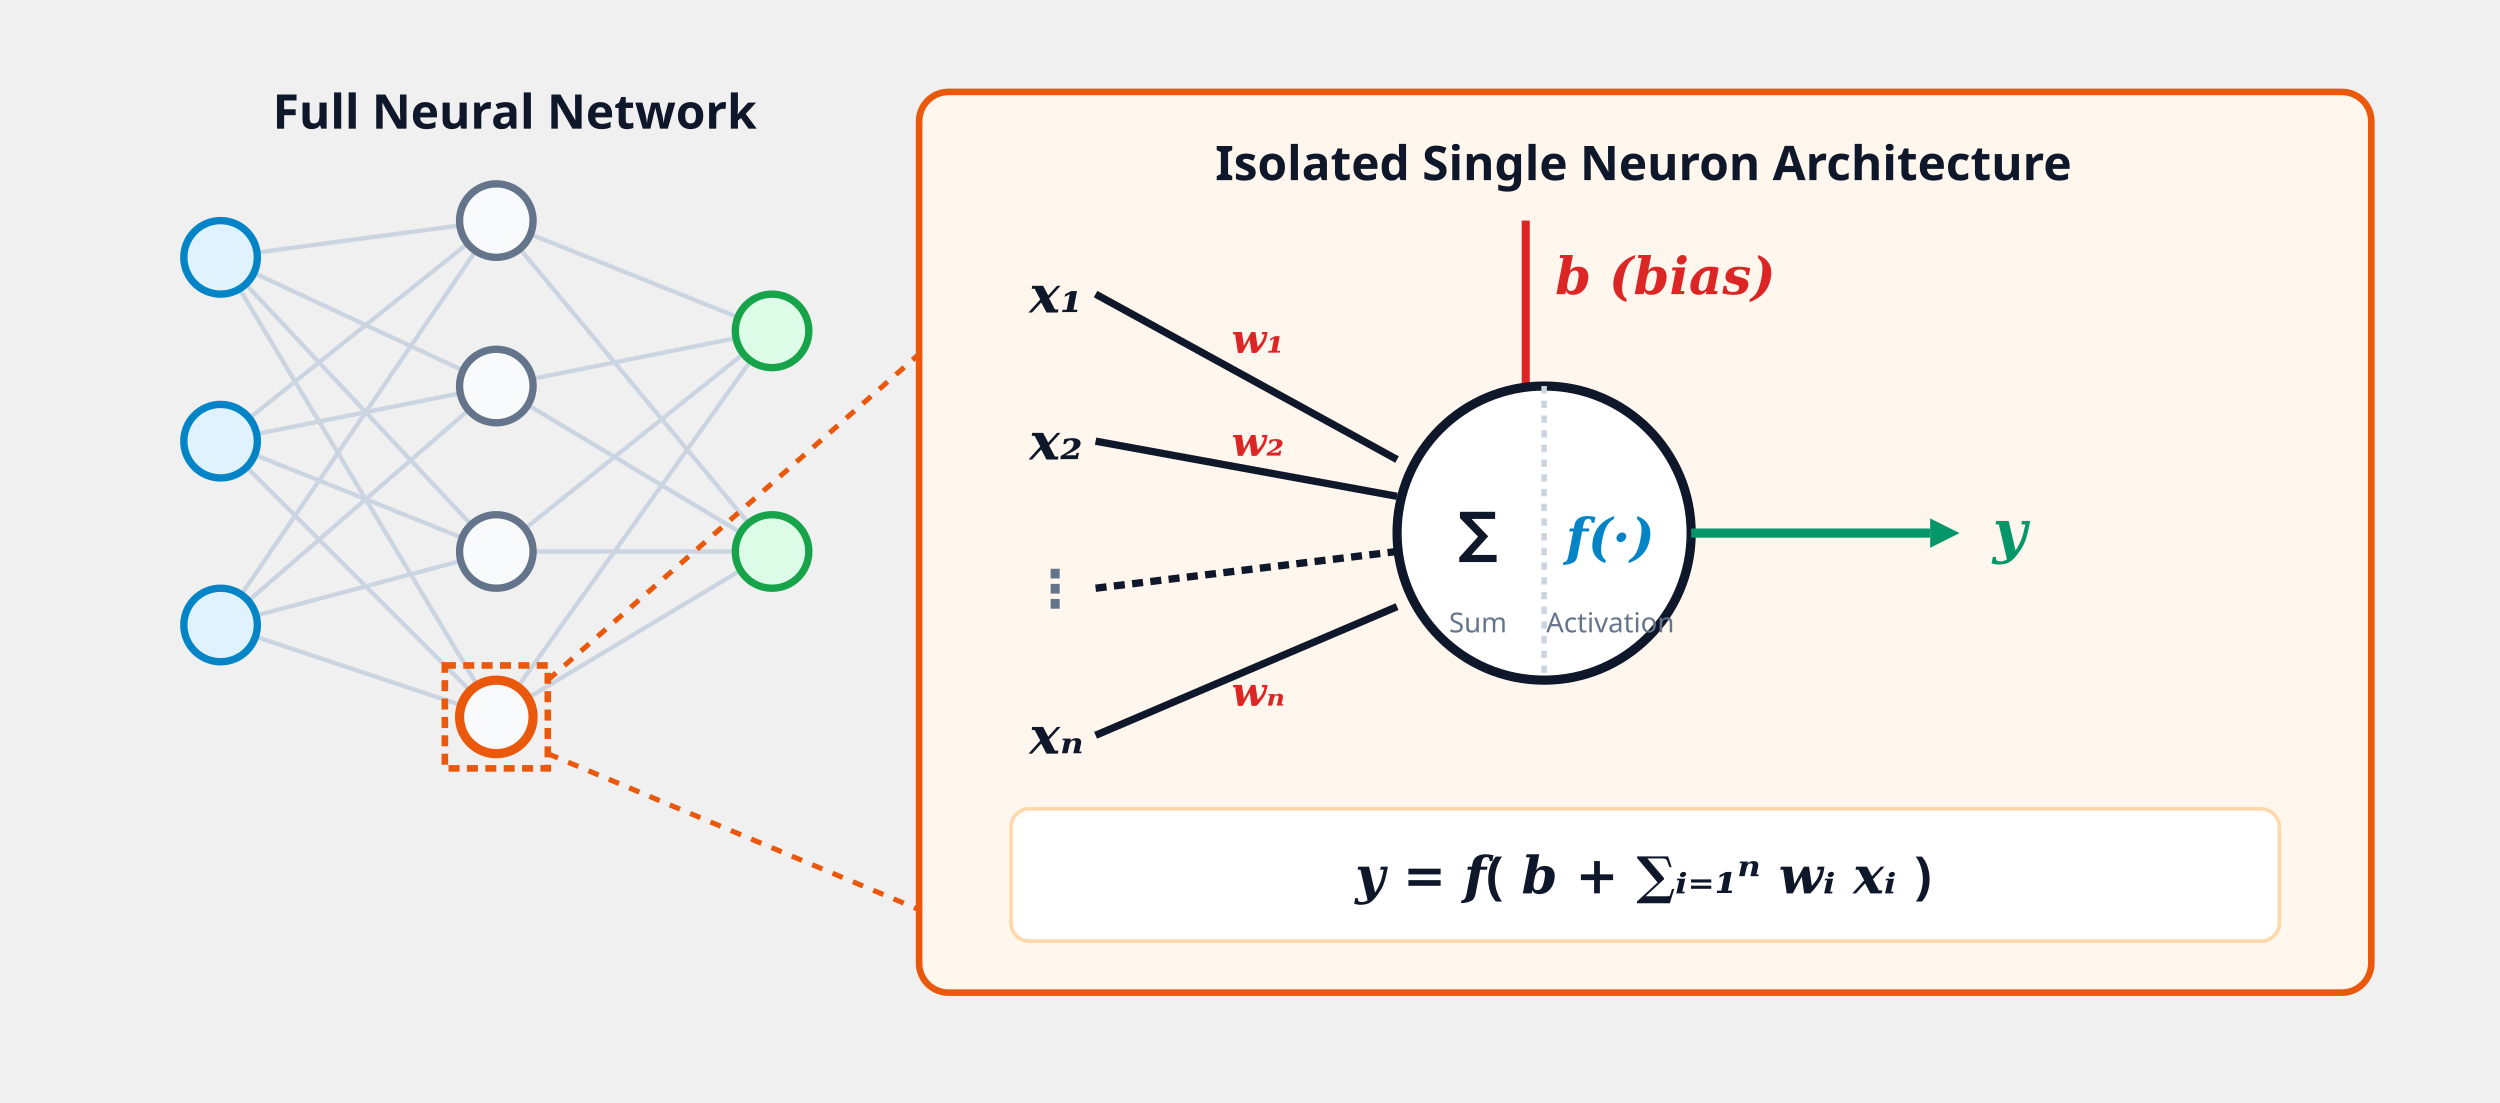
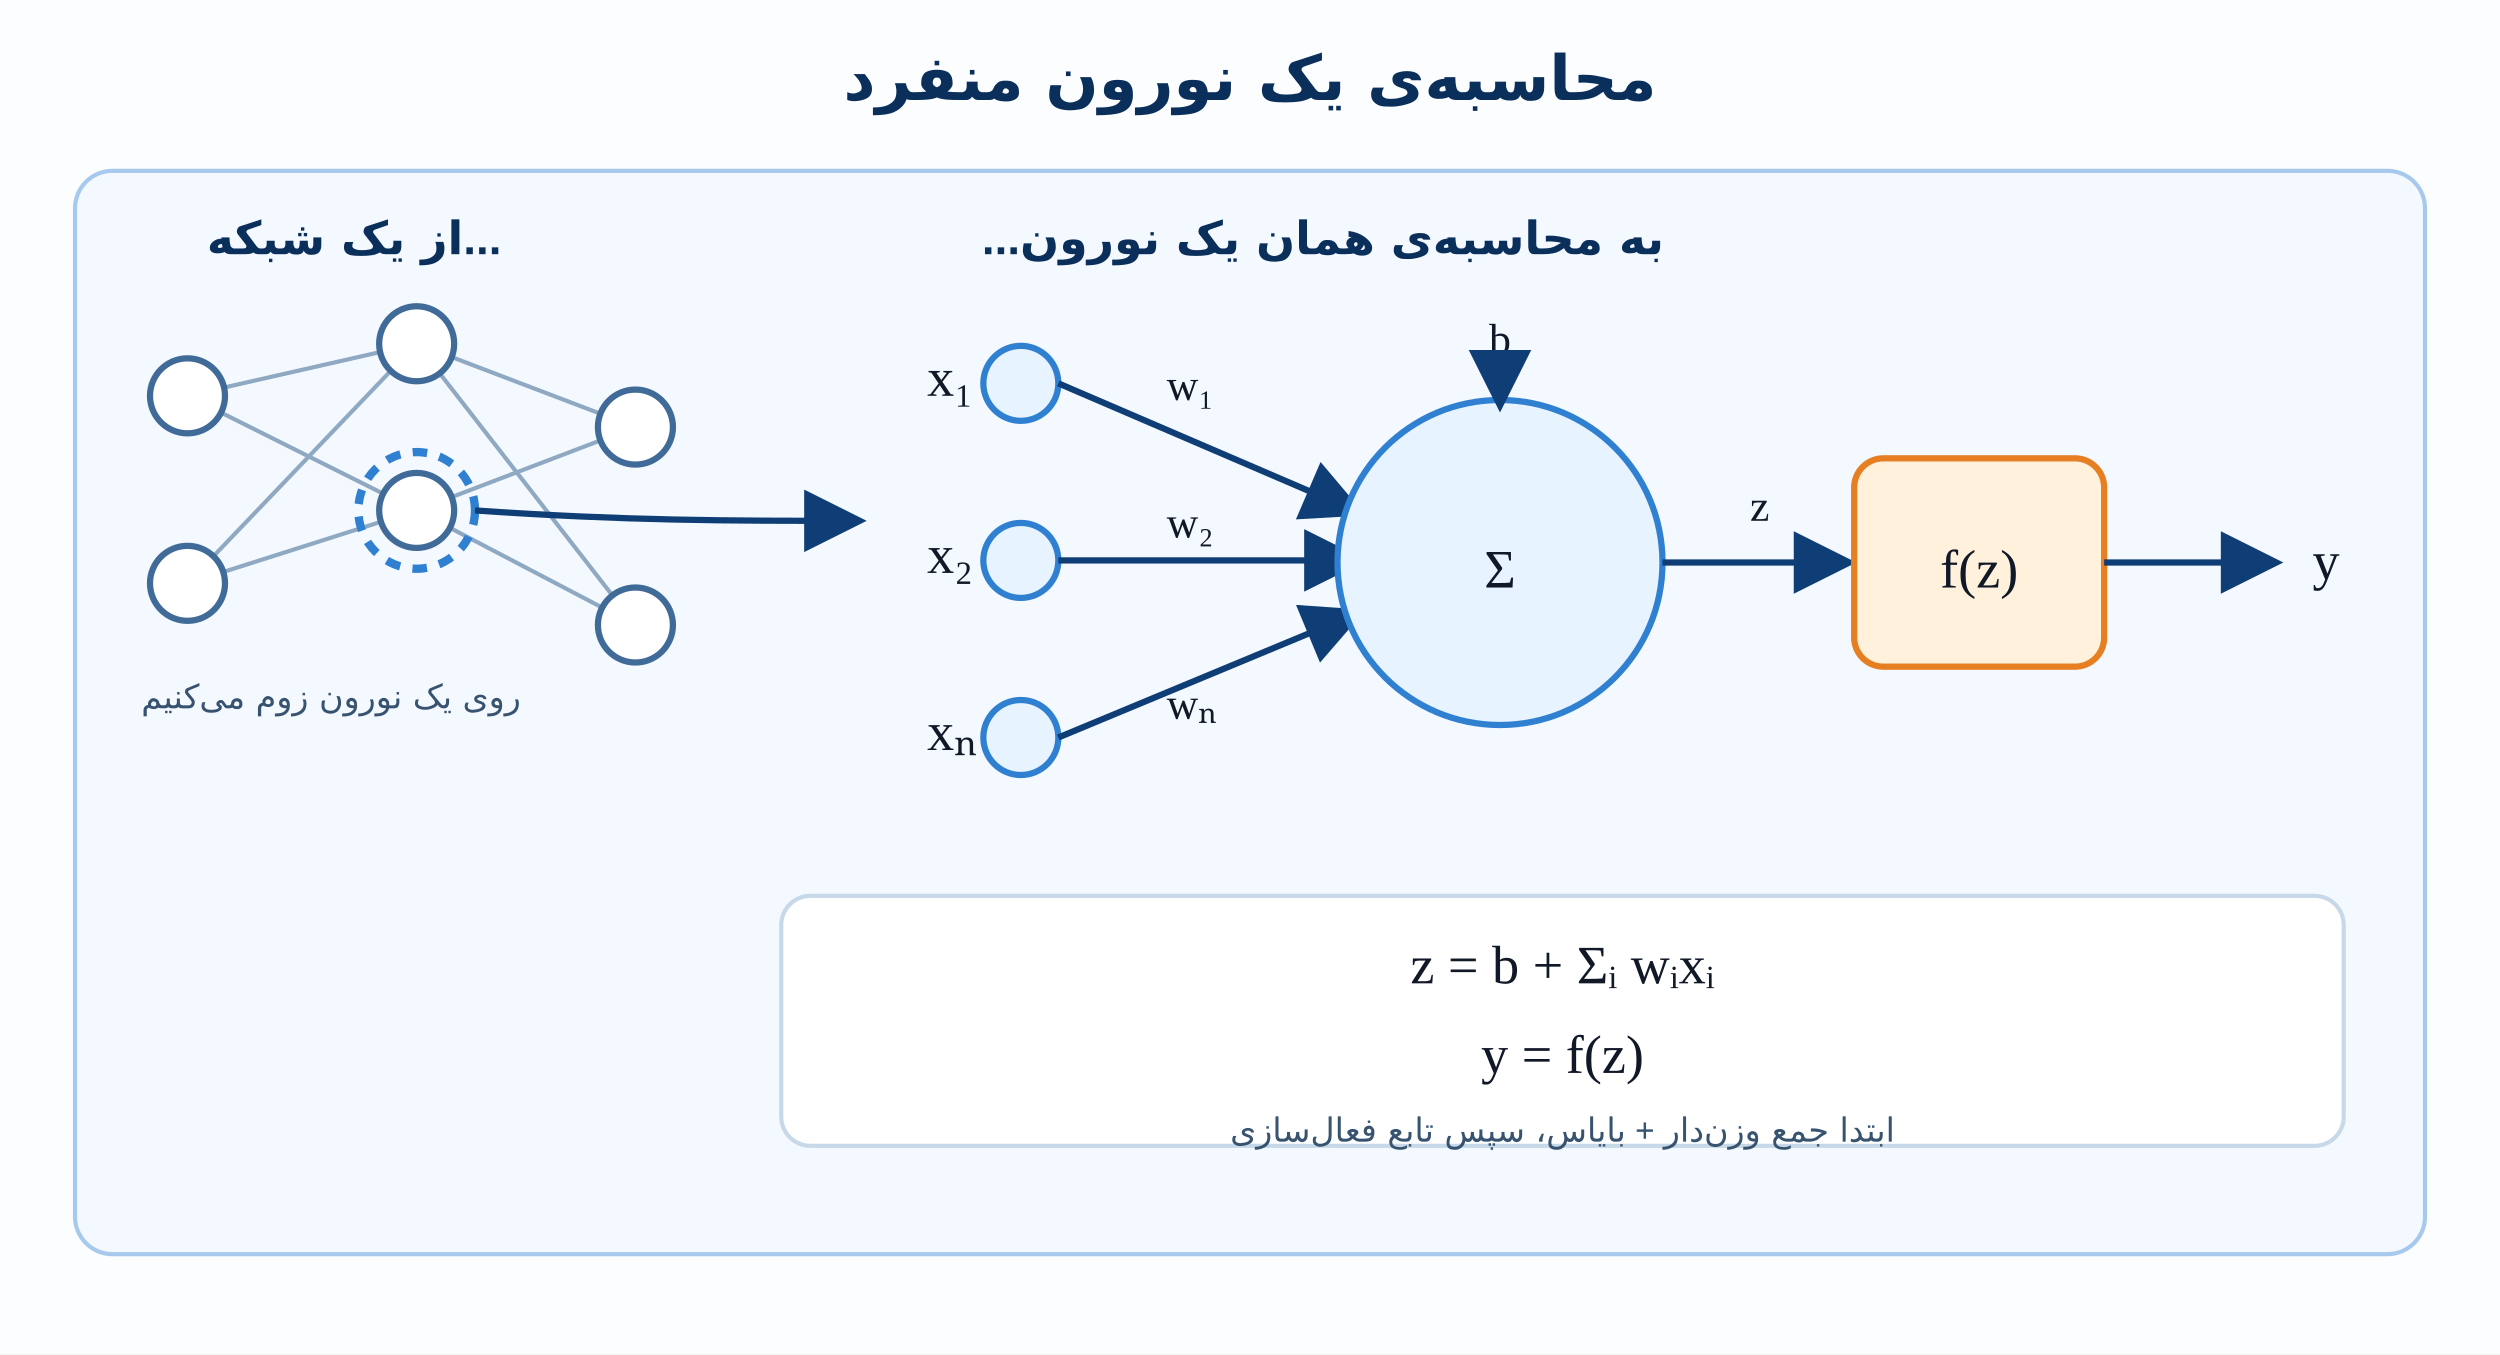
- <svg xmlns="http://www.w3.org/2000/svg" viewBox="0 0 680 300" style="width:100%; max-width:680px; height:auto; display:block; margin:auto; background:#ffffff; border:1px solid #e2e8f0; border-radius:8px;">
-   <style>
-     .net-lbl { font-family: system-ui, sans-serif; font-size: 13px; font-weight: bold; fill: #0f172a; }
-     .node-text { font-family: system-ui, sans-serif; font-size: 11px; fill: #334155; }
-     .math-text { font-family: "DejaVu Serif", "Times New Roman", serif; font-style: italic; font-weight: bold; }
-   </style>
-   <g transform="translate(30, 20)">
-     <text x="110" y="15" text-anchor="middle" class="net-lbl">Full Neural Network</text>
-     <g stroke="#cbd5e1" stroke-width="1.2">
-       <line x1="30" y1="50" x2="105" y2="40" />
-       <line x1="30" y1="50" x2="105" y2="85" />
-       <line x1="30" y1="50" x2="105" y2="130" />
-       <line x1="30" y1="50" x2="105" y2="175" />
-       <line x1="30" y1="100" x2="105" y2="40" />
-       <line x1="30" y1="100" x2="105" y2="85" />
-       <line x1="30" y1="100" x2="105" y2="130" />
-       <line x1="30" y1="100" x2="105" y2="175" />
-       <line x1="30" y1="150" x2="105" y2="40" />
-       <line x1="30" y1="150" x2="105" y2="85" />
-       <line x1="30" y1="150" x2="105" y2="130" />
-       <line x1="30" y1="150" x2="105" y2="175" />
-       <line x1="105" y1="40" x2="180" y2="70" />
-       <line x1="105" y1="40" x2="180" y2="130" />
-       <line x1="105" y1="85" x2="180" y2="70" />
-       <line x1="105" y1="85" x2="180" y2="130" />
-       <line x1="105" y1="130" x2="180" y2="70" />
-       <line x1="105" y1="130" x2="180" y2="130" />
-       <line x1="105" y1="175" x2="180" y2="70" />
-       <line x1="105" y1="175" x2="180" y2="130" />
-     </g>
-     <circle cx="30" cy="50" r="10" fill="#e0f2fe" stroke="#0284c7" stroke-width="2" />
-     <circle cx="30" cy="100" r="10" fill="#e0f2fe" stroke="#0284c7" stroke-width="2" />
-     <circle cx="30" cy="150" r="10" fill="#e0f2fe" stroke="#0284c7" stroke-width="2" />
-     <circle cx="105" cy="40" r="10" fill="#f8fafc" stroke="#64748b" stroke-width="2" />
-     <circle cx="105" cy="85" r="10" fill="#f8fafc" stroke="#64748b" stroke-width="2" />
-     <circle cx="105" cy="130" r="10" fill="#f8fafc" stroke="#64748b" stroke-width="2" />
-     <circle cx="105" cy="175" r="10" fill="#f8fafc" stroke="#ea580c" stroke-width="2.5" />
-     <rect x="91" y="161" width="28" height="28" fill="none" stroke="#ea580c" stroke-width="1.8" stroke-dasharray="3 2" />
-     <circle cx="180" cy="70" r="10" fill="#dcfce7" stroke="#16a34a" stroke-width="2" />
-     <circle cx="180" cy="130" r="10" fill="#dcfce7" stroke="#16a34a" stroke-width="2" />
-     <line x1="119" y1="165" x2="250" y2="50" stroke="#ea580c" stroke-width="1.4" stroke-dasharray="3 3" />
-     <line x1="119" y1="185" x2="250" y2="240" stroke="#ea580c" stroke-width="1.4" stroke-dasharray="3 3" />
+ <svg xmlns="http://www.w3.org/2000/svg" width="1200" height="650" viewBox="0 0 1200 650">
+   <defs>
+     <marker id="arrow" markerWidth="10" markerHeight="10" refX="8" refY="5" orient="auto" markerUnits="strokeWidth">
+       <path d="M0,0 L10,5 L0,10 z" fill="#0f3d75" />
+     </marker>
+     <style>
+       .bg { fill:#fbfdff; }
+       .panel { fill:#f4f9ff; stroke:#a7c9ee; stroke-width:2; }
+       .panel2 { fill:#fffaf2; stroke:#efc47d; stroke-width:2; }
+       .title { font:700 30px Arial,sans-serif; fill:#0b2f5b; }
+       .h { font:700 22px Arial,sans-serif; fill:#0b2f5b; }
+       .t { font:18px Arial,sans-serif; fill:#1f3550; }
+       .small { font:16px Arial,sans-serif; fill:#37536f; }
+       .math { font:26px "Times New Roman",serif; fill:#111827; }
+       .maths { font:21px "Times New Roman",serif; fill:#111827; }
+       .line { stroke:#0f3d75; stroke-width:3; fill:none; }
+       .soft { stroke:#8fa9c2; stroke-width:2; fill:none; }
+       .accent { fill:#e7f3ff; stroke:#2f80d1; stroke-width:3; }
+       .orange { fill:#fff1dc; stroke:#e67e22; stroke-width:3; }
+       .label { font:700 18px Arial,sans-serif; fill:#0f3d75; }
+       .rtl { direction:rtl; unicode-bidi:bidi-override; }
+     </style>
+   </defs>
+   <rect class="bg" x="0" y="0" width="1200" height="650" />
+   <text x="600" y="48" text-anchor="middle" class="title">محاسبه‌ی یک نورون منفرد</text>
+   <rect x="36" y="82" width="1128" height="520" rx="18" class="panel" />
+   <text x="170" y="122" text-anchor="middle" class="h">از یک شبکه...</text>
+   <g class="soft">
+     <line x1="90" y1="190" x2="200" y2="165" />
+     <line x1="90" y1="190" x2="200" y2="245" />
+     <line x1="90" y1="280" x2="200" y2="165" />
+     <line x1="90" y1="280" x2="200" y2="245" />
+     <line x1="200" y1="165" x2="305" y2="205" />
+     <line x1="200" y1="245" x2="305" y2="205" />
+     <line x1="200" y1="165" x2="305" y2="300" />
+     <line x1="200" y1="245" x2="305" y2="300" />
  </g>
-   <g transform="translate(250, 25)">
-     <rect x="0" y="0" width="395" height="245" rx="8" fill="#fff7ed" stroke="#ea580c" stroke-width="1.8" />
-     <text x="197" y="24" text-anchor="middle" class="net-lbl" fill="#c2410c">Isolated Single Neuron Architecture</text>
-     <g transform="translate(20, 35)">
-       <text x="10" y="25" class="math-text" fill="#0f172a" font-size="14px">x₁</text>
-       <line x1="28" y1="20" x2="110" y2="65" stroke="#0f172a" stroke-width="2" />
-       <text x="65" y="36" class="math-text" fill="#dc2626" font-size="11px">w₁</text>
-       <text x="10" y="65" class="math-text" fill="#0f172a" font-size="14px">x₂</text>
-       <line x1="28" y1="60" x2="110" y2="75" stroke="#0f172a" stroke-width="2" />
-       <text x="65" y="64" class="math-text" fill="#dc2626" font-size="11px">w₂</text>
-       <text x="10" y="105" font-family="system-ui" font-weight="bold" font-size="14px" fill="#64748b">⋮</text>
-       <line x1="28" y1="100" x2="110" y2="90" stroke="#0f172a" stroke-width="2" stroke-dasharray="3 2" />
-       <text x="10" y="145" class="math-text" fill="#0f172a" font-size="14px">xₙ</text>
-       <line x1="28" y1="140" x2="110" y2="105" stroke="#0f172a" stroke-width="2" />
-       <text x="65" y="132" class="math-text" fill="#dc2626" font-size="11px">wₙ</text>
-       <line x1="145" y1="0" x2="145" y2="46" stroke="#dc2626" stroke-width="2.2" />
-       <polygon points="141,46 145,54 149,46" fill="#dc2626" />
-       <text x="153" y="20" class="math-text" fill="#dc2626" font-size="14px">b (bias)</text>
-       <circle cx="150" cy="85" r="40" fill="#ffffff" stroke="#0f172a" stroke-width="2.5" />
-       <line x1="150" y1="45" x2="150" y2="125" stroke="#cbd5e1" stroke-width="1.5" stroke-dasharray="2 2" />
-       <text x="132" y="90" text-anchor="middle" font-family="system-ui" font-weight="bold" font-size="15px" fill="#0f172a">∑</text>
-       <text x="168" y="91" text-anchor="middle" class="math-text" fill="#0284c7" font-size="14px">f(·)</text>
-       <text x="132" y="112" text-anchor="middle" font-family="system-ui" font-size="7.5px" fill="#64748b">Sum</text>
-       <text x="168" y="112" text-anchor="middle" font-family="system-ui" font-size="7.5px" fill="#64748b">Activation</text>
-       <line x1="190" y1="85" x2="255" y2="85" stroke="#059669" stroke-width="2.5" />
-       <polygon points="255,81 263,85 255,89" fill="#059669" />
-       <text x="272" y="90" class="math-text" fill="#059669" font-size="16px">y</text>
-     </g>
-     <rect x="25" y="195" width="345" height="36" rx="5" fill="#ffffff" stroke="#fed7aa" />
-     <text x="197" y="218" text-anchor="middle" class="math-text" fill="#0f172a" font-size="14px">
-       y = f<tspan font-family="system-ui" font-style="normal">(</tspan> b + ∑ᵢ₌₁ⁿ wᵢ xᵢ <tspan font-family="system-ui" font-style="normal">)</tspan>
-     </text>
+   <g fill="#ffffff" stroke="#406a98" stroke-width="3">
+     <circle cx="90" cy="190" r="18" />
+     <circle cx="90" cy="280" r="18" />
+     <circle cx="200" cy="165" r="18" />
+     <circle cx="200" cy="245" r="18" />
+     <circle cx="305" cy="205" r="18" />
+     <circle cx="305" cy="300" r="18" />
  </g>
+   <circle cx="200" cy="245" r="28" fill="none" stroke="#2f80d1" stroke-width="4" stroke-dasharray="7 6" />
+   <path d="M228 245 C300 250,350 250,410 250" class="line" marker-end="url(#arrow)" />
+   <text x="250" y="340" class="small rtl">روی یک نورون زوم می‌کنیم</text>
+   <text x="635" y="122" text-anchor="middle" class="h">...به محاسبه‌ی همان یک نورون</text>
+   <text x="445" y="190" class="math">x₁</text>
+   <circle cx="490" cy="184" r="18" class="accent" />
+   <text x="445" y="275" class="math">x₂</text>
+   <circle cx="490" cy="269" r="18" class="accent" />
+   <text x="445" y="360" class="math">xₙ</text>
+   <circle cx="490" cy="354" r="18" class="accent" />
+   <line x1="508" y1="184" x2="650" y2="245" class="line" marker-end="url(#arrow)" />
+   <line x1="508" y1="269" x2="650" y2="269" class="line" marker-end="url(#arrow)" />
+   <line x1="508" y1="354" x2="650" y2="295" class="line" marker-end="url(#arrow)" />
+   <text x="560" y="192" class="maths">w₁</text>
+   <text x="560" y="258" class="maths">w₂</text>
+   <text x="560" y="345" class="maths">wₙ</text>
+   <circle cx="720" cy="270" r="78" class="accent" />
+   <text x="720" y="282" text-anchor="middle" class="math" font-size="42">Σ</text>
+   <text x="720" y="170" text-anchor="middle" class="maths">b</text>
+   <line x1="720" y1="180" x2="720" y2="192" class="line" marker-end="url(#arrow)" />
+   <line x1="798" y1="270" x2="885" y2="270" class="line" marker-end="url(#arrow)" />
+   <text x="840" y="250" class="maths">z</text>
+   <rect x="890" y="220" width="120" height="100" rx="14" class="orange" />
+   <text x="950" y="282" text-anchor="middle" class="math">f(z)</text>
+   <line x1="1010" y1="270" x2="1090" y2="270" class="line" marker-end="url(#arrow)" />
+   <text x="1110" y="278" class="math">y</text>
+   <rect x="375" y="430" width="750" height="120" rx="14" fill="#ffffff" stroke="#c7d8e9" stroke-width="2" />
+   <text x="750" y="472" text-anchor="middle" class="math">z = b + Σᵢ wᵢxᵢ</text>
+   <text x="750" y="515" text-anchor="middle" class="math">y = f(z)</text>
+   <text x="750" y="548" text-anchor="middle" class="small rtl">ابتدا جمع وزن‌دار + بایاس، سپس تابع فعال‌سازی</text>
</svg>
